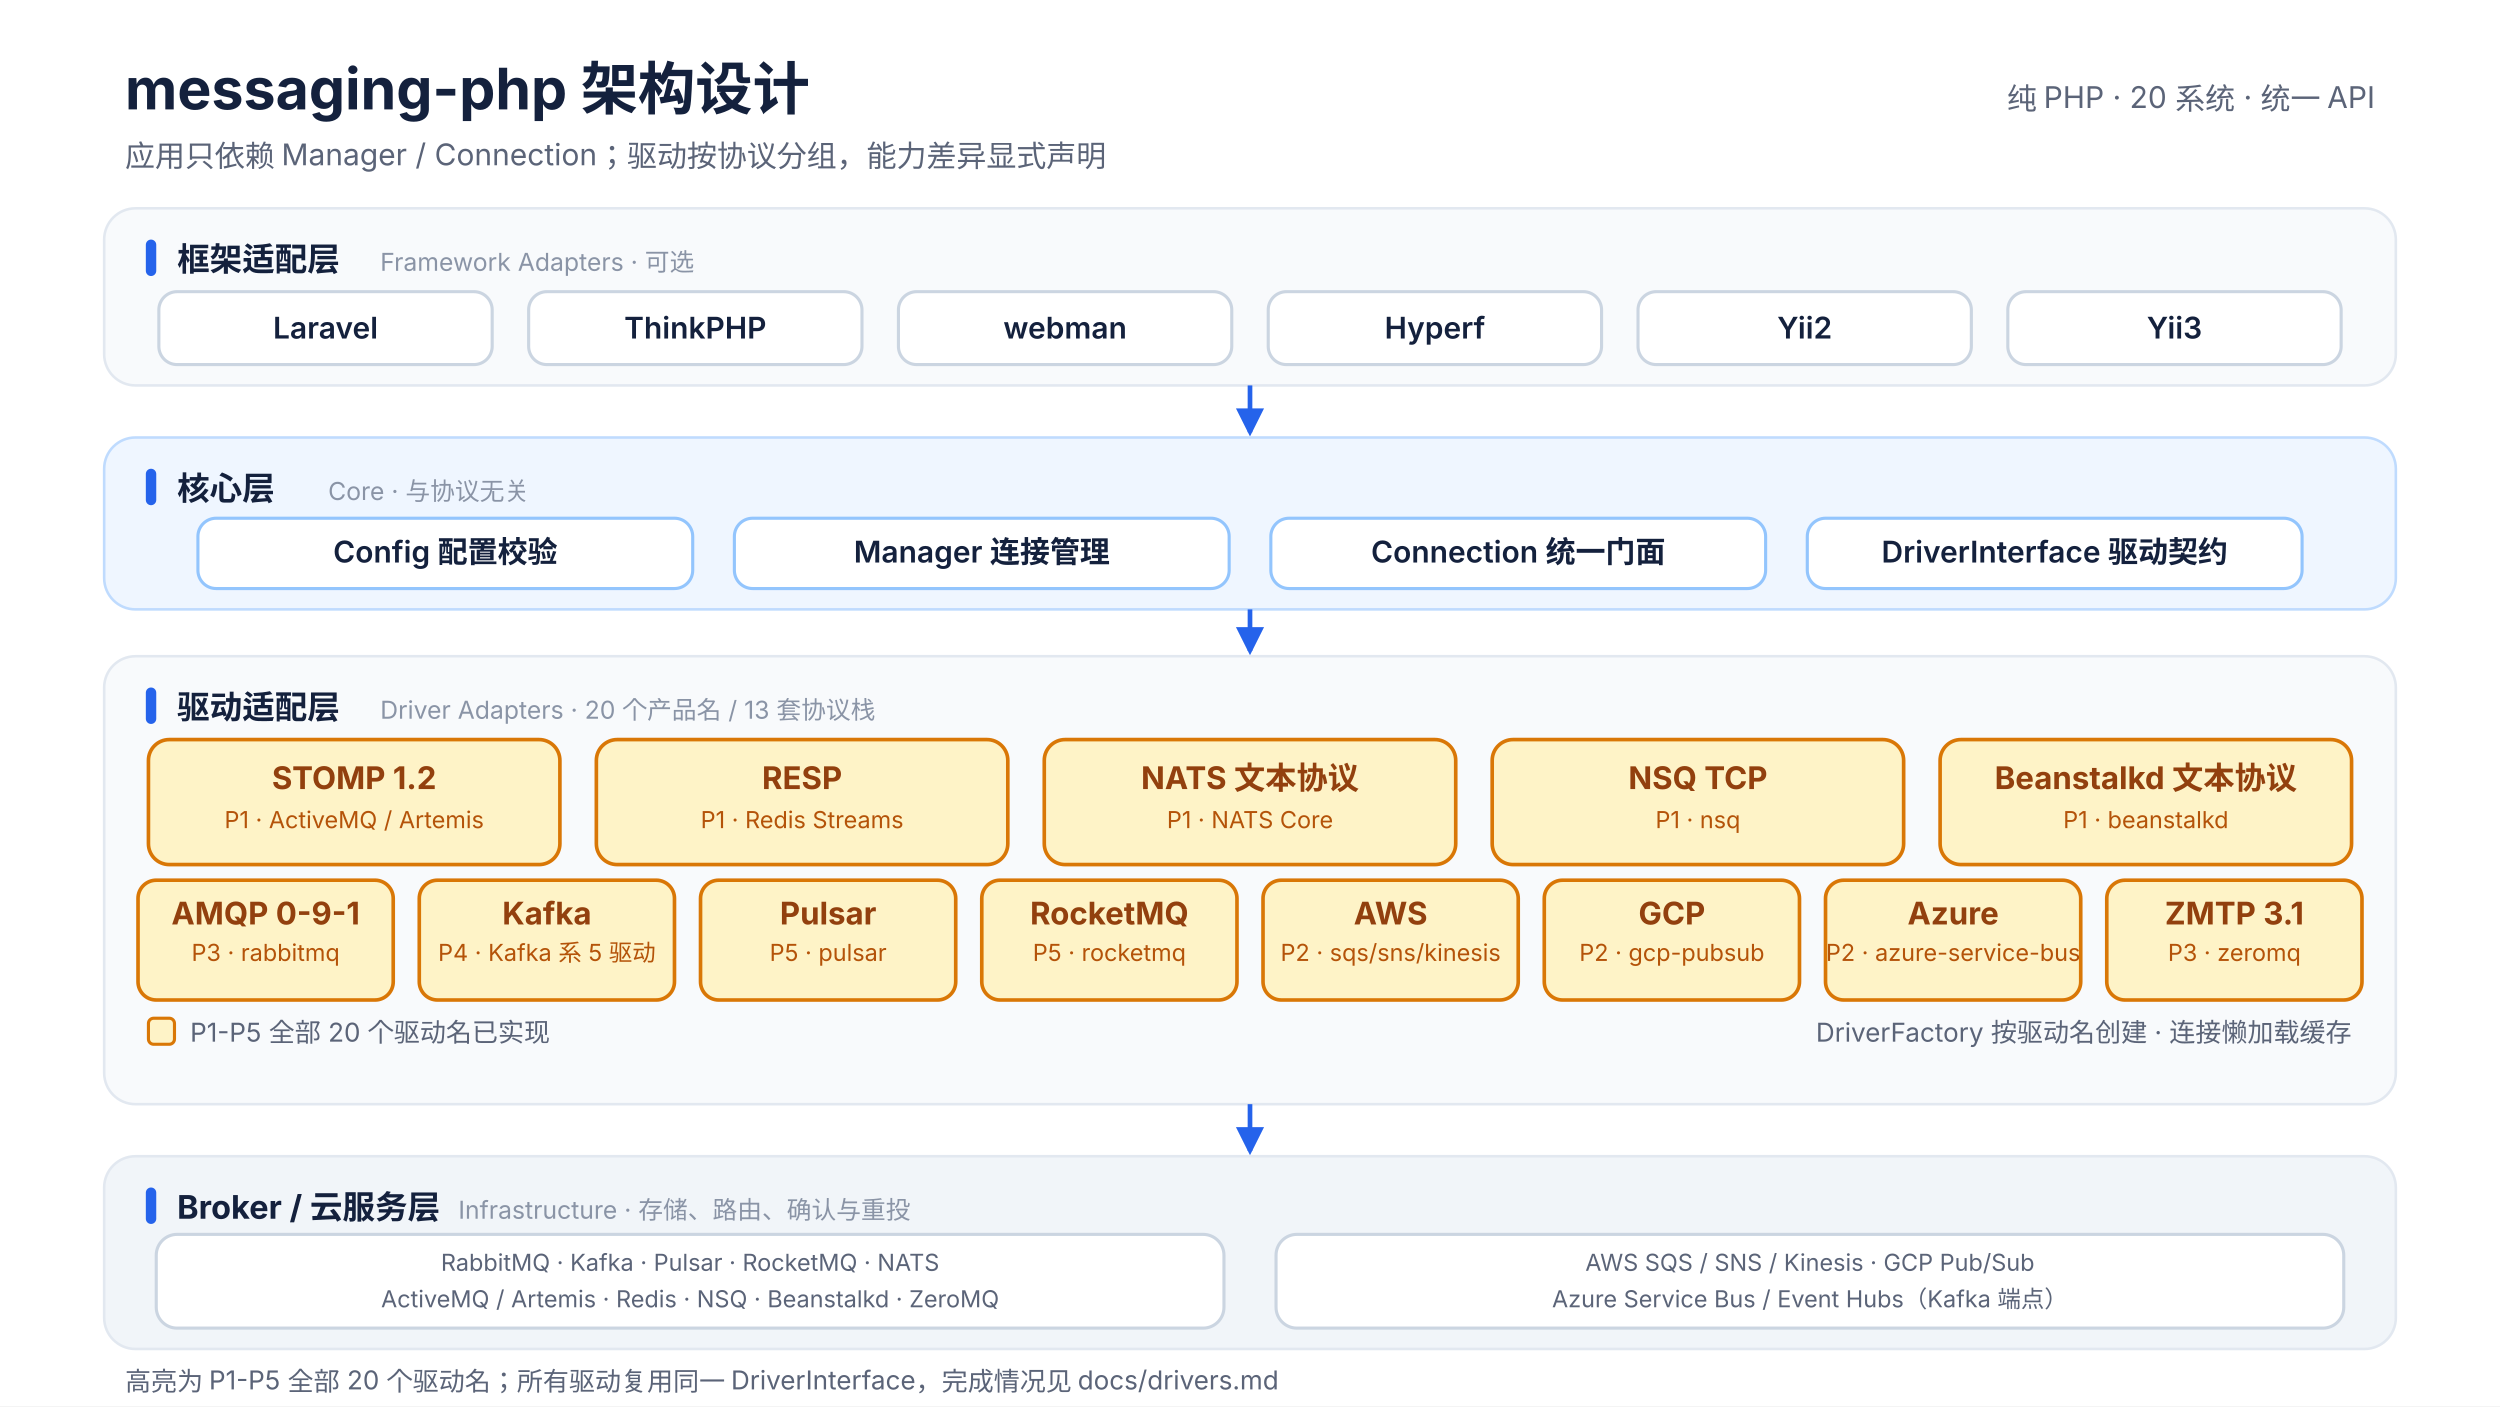
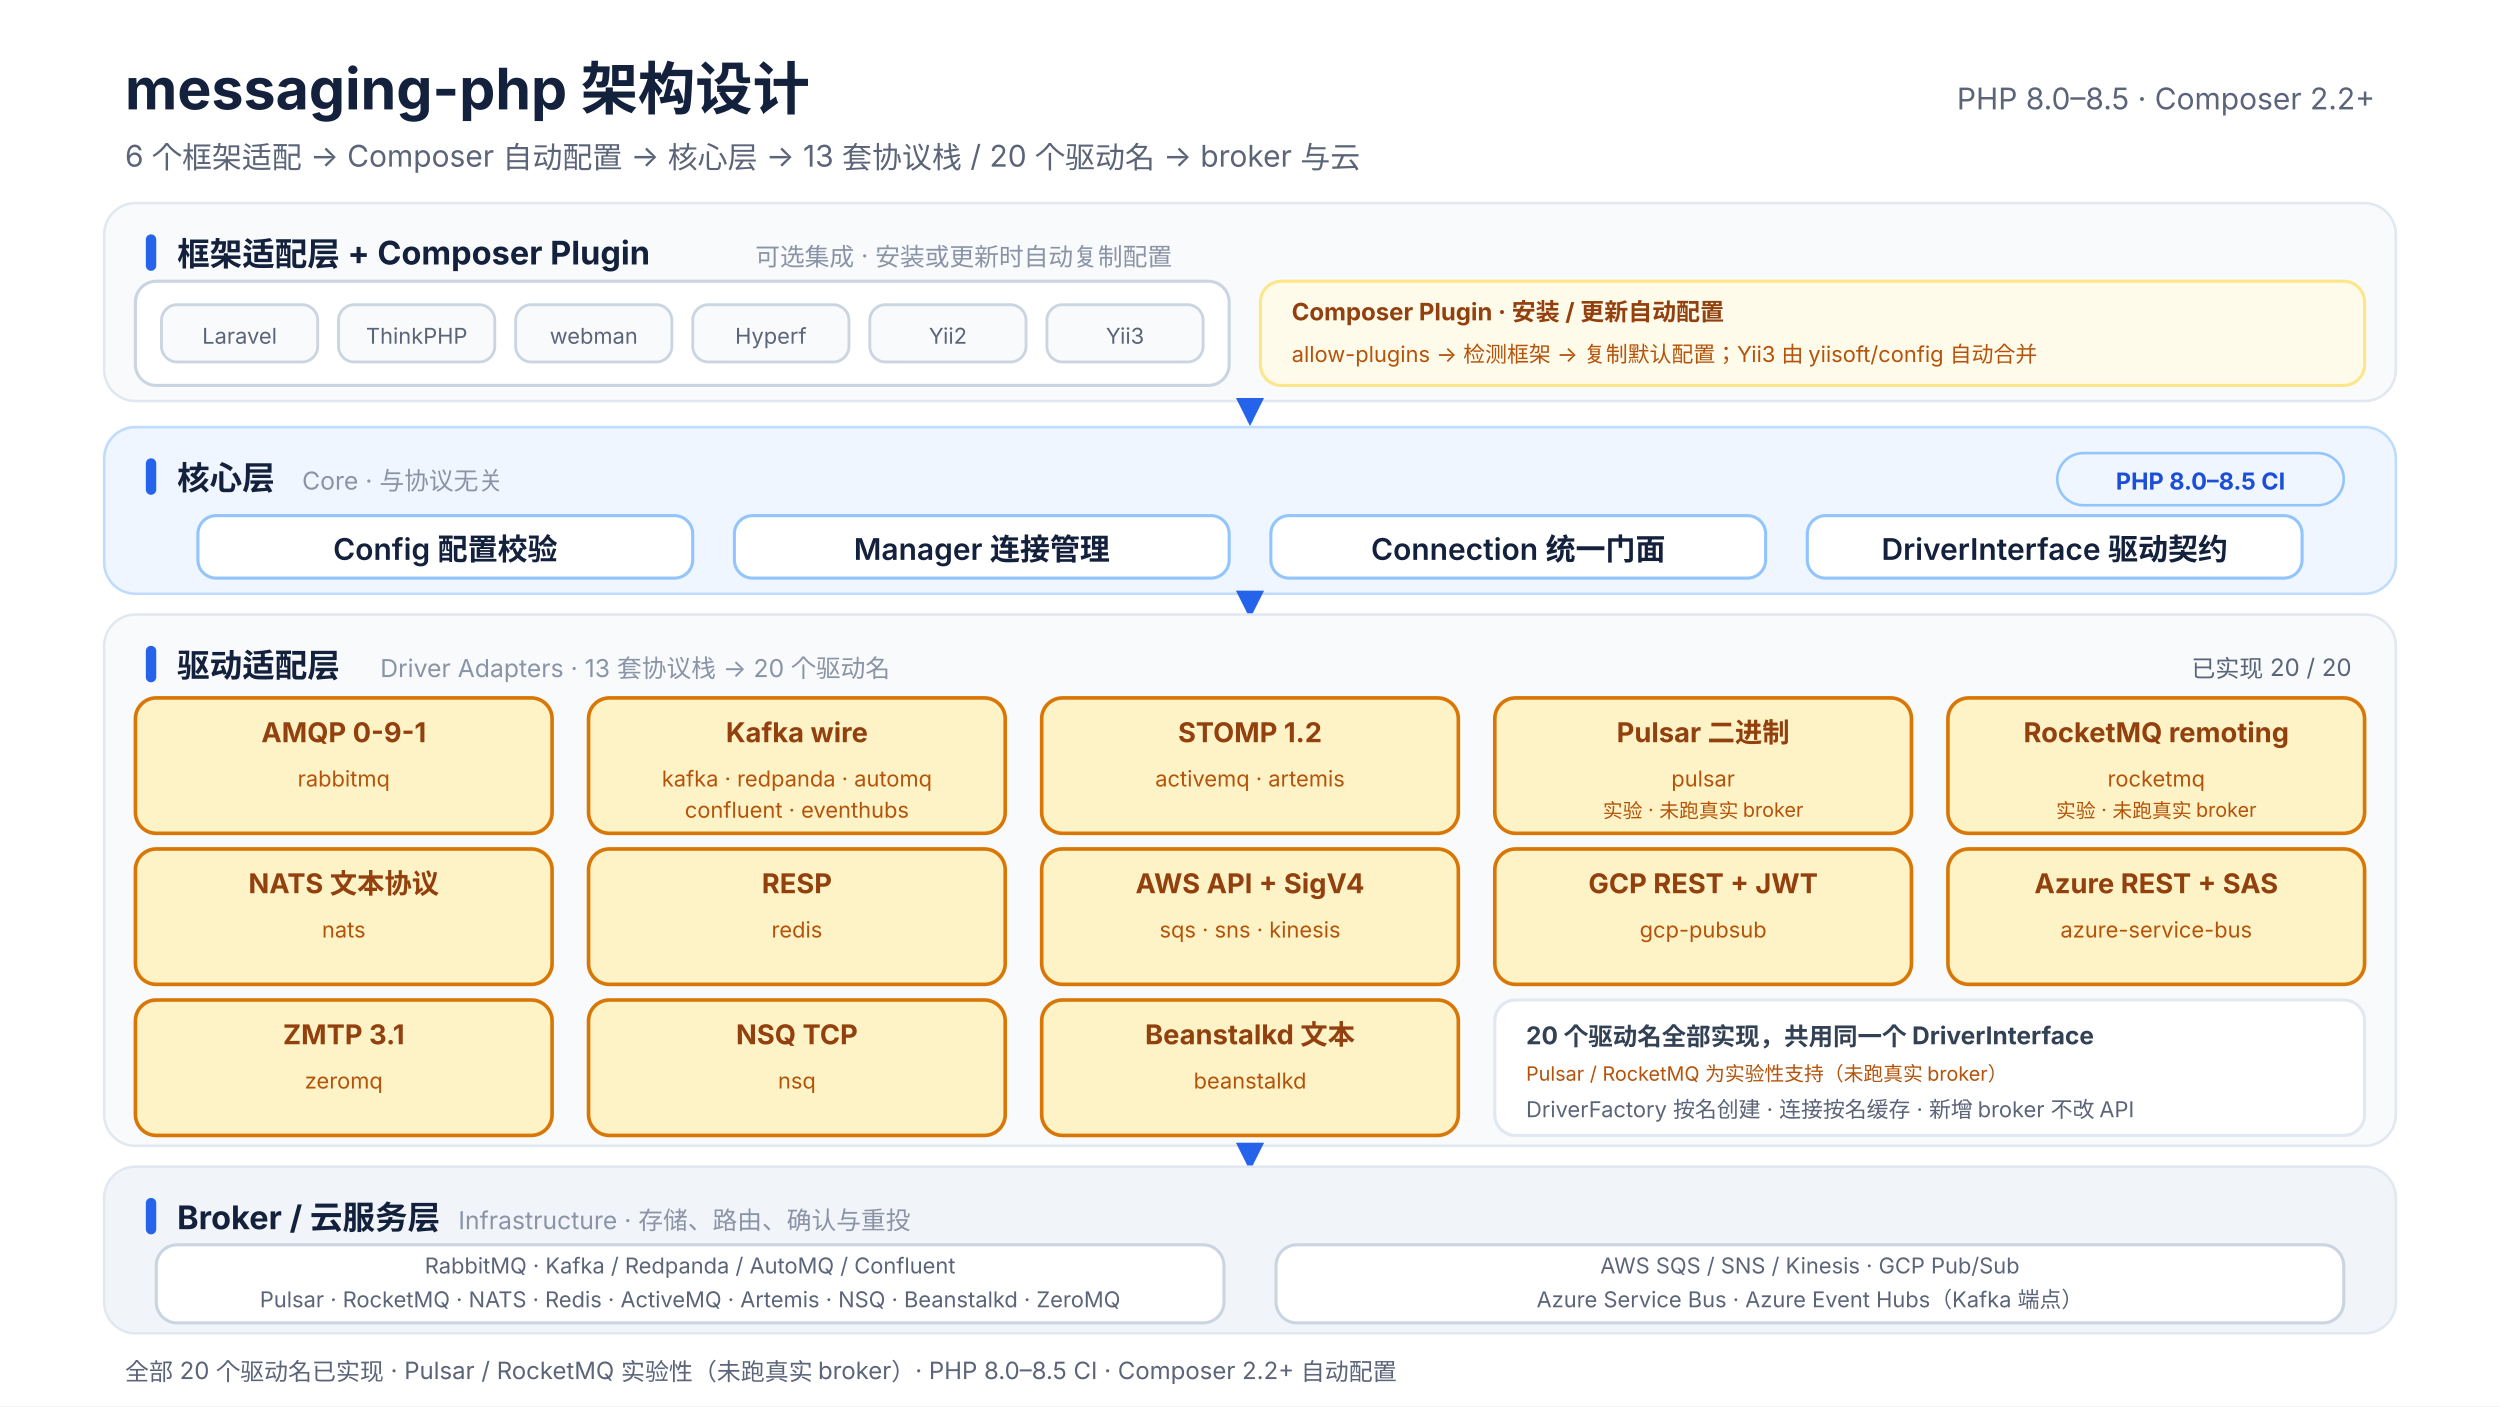
<svg xmlns="http://www.w3.org/2000/svg" width="960" height="540" viewBox="0 0 960 540" role="img" aria-labelledby="arch-title arch-desc">
  <style>
    text{font-family:system-ui,-apple-system,'Segoe UI','PingFang SC','Microsoft YaHei',sans-serif;fill:#14213D}
    .title{font-size:22px;font-weight:700}
    .sub{font-size:11.5px;fill:#5B6478}
    .lane{font-size:12.5px;font-weight:700}
    .lane-en{font-size:9.5px;fill:#8A94A6}
    .n{font-size:11.5px;font-weight:600}
-     .ns{font-size:9px;fill:#5B6478}
-     .p1n{font-size:12px;font-weight:700;fill:#92400E}
-     .p1s{font-size:9px;fill:#B45309}
-     .note{font-size:10px;fill:#5B6478}
+     .ns{font-size:8.4px;fill:#5B6478}
+     .pn{font-size:10.5px;font-weight:700;fill:#92400E}
+     .pd{font-size:8.4px;fill:#B45309}
+     .px{font-size:7.6px;fill:#B45309}
+     .note{font-size:9.2px;fill:#5B6478}
+     .badge{font-size:9px;font-weight:700;fill:#1D4ED8}
    .ctr{text-anchor:middle}
  </style>
  <defs>
    <marker id="arw-blue" viewBox="0 0 10 10" refX="8.5" refY="5" markerWidth="6" markerHeight="6" orient="auto">
      <path d="M0 0 10 5 0 10z" fill="#2563EB" />
    </marker>
    <marker id="arw-grey" viewBox="0 0 10 10" refX="8.5" refY="5" markerWidth="6" markerHeight="6" orient="auto">
      <path d="M0 0 10 5 0 10z" fill="#94A3B8" />
    </marker>
  </defs>
  <rect x="0" y="0" width="960" height="540" fill="#FFFFFF" />
  <text class="title" x="48" y="42">messaging-php 架构设计</text>
-   <text class="sub" x="912" y="42" text-anchor="end">纯 PHP · 20 系统 · 统一 API</text>
-   <text class="sub" x="48" y="64">应用只依赖 Manager / Connection；驱动按协议分组，能力差异显式声明</text>
-   <rect x="40" y="80" width="880" height="68" rx="12" fill="#F8FAFC" stroke="#E2E8F0" />
-   <rect x="56" y="92" width="4" height="14" rx="2" fill="#2563EB" />
-   <text class="lane" x="68" y="104">框架适配层</text>
-   <text class="lane-en" x="146" y="104">Framework Adapters · 可选</text>
+   <text class="sub" x="912" y="42" text-anchor="end">PHP 8.0–8.5 · Composer 2.2+</text>
+   <text class="sub" x="48" y="64">6 个框架适配 → Composer 自动配置 → 核心层 → 13 套协议栈 / 20 个驱动名 → broker 与云</text>
+   <rect x="40" y="78" width="880" height="76" rx="12" fill="#F8FAFC" stroke="#E2E8F0" />
+   <rect x="56" y="90" width="4" height="14" rx="2" fill="#2563EB" />
+   <text class="lane" x="68" y="102">框架适配层 + Composer Plugin</text>
+   <text class="lane-en" x="290" y="102">可选集成 · 安装或更新时自动复制配置</text>
  <g>
-     <rect x="61" y="112" width="128" height="28" rx="7" fill="#FFFFFF" stroke="#CBD5E1" stroke-width="1.2" />
-     <text class="n ctr" x="125" y="130">Laravel</text>
-     <rect x="203" y="112" width="128" height="28" rx="7" fill="#FFFFFF" stroke="#CBD5E1" stroke-width="1.2" />
-     <text class="n ctr" x="267" y="130">ThinkPHP</text>
-     <rect x="345" y="112" width="128" height="28" rx="7" fill="#FFFFFF" stroke="#CBD5E1" stroke-width="1.2" />
-     <text class="n ctr" x="409" y="130">webman</text>
-     <rect x="487" y="112" width="128" height="28" rx="7" fill="#FFFFFF" stroke="#CBD5E1" stroke-width="1.2" />
-     <text class="n ctr" x="551" y="130">Hyperf</text>
-     <rect x="629" y="112" width="128" height="28" rx="7" fill="#FFFFFF" stroke="#CBD5E1" stroke-width="1.2" />
-     <text class="n ctr" x="693" y="130">Yii2</text>
-     <rect x="771" y="112" width="128" height="28" rx="7" fill="#FFFFFF" stroke="#CBD5E1" stroke-width="1.2" />
-     <text class="n ctr" x="835" y="130">Yii3</text>
+     <rect x="52" y="108" width="420" height="40" rx="8" fill="#FFFFFF" stroke="#CBD5E1" stroke-width="1.2" />
+     <rect x="62" y="117" width="60" height="22" rx="6" fill="#F8FAFC" stroke="#CBD5E1" stroke-width="1.1" />
+     <text class="ns ctr" x="92" y="132">Laravel</text>
+     <rect x="130" y="117" width="60" height="22" rx="6" fill="#F8FAFC" stroke="#CBD5E1" stroke-width="1.1" />
+     <text class="ns ctr" x="160" y="132">ThinkPHP</text>
+     <rect x="198" y="117" width="60" height="22" rx="6" fill="#F8FAFC" stroke="#CBD5E1" stroke-width="1.1" />
+     <text class="ns ctr" x="228" y="132">webman</text>
+     <rect x="266" y="117" width="60" height="22" rx="6" fill="#F8FAFC" stroke="#CBD5E1" stroke-width="1.1" />
+     <text class="ns ctr" x="296" y="132">Hyperf</text>
+     <rect x="334" y="117" width="60" height="22" rx="6" fill="#F8FAFC" stroke="#CBD5E1" stroke-width="1.1" />
+     <text class="ns ctr" x="364" y="132">Yii2</text>
+     <rect x="402" y="117" width="60" height="22" rx="6" fill="#F8FAFC" stroke="#CBD5E1" stroke-width="1.1" />
+     <text class="ns ctr" x="432" y="132">Yii3</text>
+     <rect x="484" y="108" width="424" height="40" rx="8" fill="#FFFBEB" stroke="#FDE68A" stroke-width="1.2" />
+     <text class="pd" x="496" y="123" style="font-size:9.2px;font-weight:700;fill:#92400E">Composer Plugin · 安装 / 更新自动配置</text>
+     <text class="pd" x="496" y="139">allow-plugins → 检测框架 → 复制默认配置；Yii3 由 yiisoft/config 自动合并</text>
  </g>
-   <line x1="480" y1="148" x2="480" y2="166" stroke="#2563EB" stroke-width="1.8" marker-end="url(#arw-blue)" />
-   <rect x="40" y="168" width="880" height="66" rx="12" fill="#EFF6FF" stroke="#BFDBFE" />
-   <rect x="56" y="180" width="4" height="14" rx="2" fill="#2563EB" />
-   <text class="lane" x="68" y="192">核心层</text>
-   <text class="lane-en" x="126" y="192">Core · 与协议无关</text>
+   <line x1="480" y1="154" x2="480" y2="162" stroke="#2563EB" stroke-width="1.8" marker-end="url(#arw-blue)" />
+   <rect x="40" y="164" width="880" height="64" rx="12" fill="#EFF6FF" stroke="#BFDBFE" />
+   <rect x="56" y="176" width="4" height="14" rx="2" fill="#2563EB" />
+   <text class="lane" x="68" y="188">核心层</text>
+   <text class="lane-en" x="116" y="188">Core · 与协议无关</text>
+   <rect x="790" y="174" width="110" height="20" rx="10" fill="#EFF6FF" stroke="#93C5FD" />
+   <text class="badge ctr" x="845" y="188">PHP 8.0–8.5 CI</text>
  <g>
-     <rect x="76" y="199" width="190" height="27" rx="7" fill="#FFFFFF" stroke="#93C5FD" stroke-width="1.2" />
-     <text class="n ctr" x="171" y="216">Config 配置校验</text>
-     <rect x="282" y="199" width="190" height="27" rx="7" fill="#FFFFFF" stroke="#93C5FD" stroke-width="1.2" />
-     <text class="n ctr" x="377" y="216">Manager 连接管理</text>
-     <rect x="488" y="199" width="190" height="27" rx="7" fill="#FFFFFF" stroke="#93C5FD" stroke-width="1.2" />
-     <text class="n ctr" x="583" y="216">Connection 统一门面</text>
-     <rect x="694" y="199" width="190" height="27" rx="7" fill="#FFFFFF" stroke="#93C5FD" stroke-width="1.2" />
-     <text class="n ctr" x="789" y="216">DriverInterface 驱动契约</text>
+     <rect x="76" y="198" width="190" height="24" rx="7" fill="#FFFFFF" stroke="#93C5FD" stroke-width="1.2" />
+     <text class="n ctr" x="171" y="215">Config 配置校验</text>
+     <rect x="282" y="198" width="190" height="24" rx="7" fill="#FFFFFF" stroke="#93C5FD" stroke-width="1.2" />
+     <text class="n ctr" x="377" y="215">Manager 连接管理</text>
+     <rect x="488" y="198" width="190" height="24" rx="7" fill="#FFFFFF" stroke="#93C5FD" stroke-width="1.2" />
+     <text class="n ctr" x="583" y="215">Connection 统一门面</text>
+     <rect x="694" y="198" width="190" height="24" rx="7" fill="#FFFFFF" stroke="#93C5FD" stroke-width="1.2" />
+     <text class="n ctr" x="789" y="215">DriverInterface 驱动契约</text>
  </g>
-   <line x1="480" y1="234" x2="480" y2="250" stroke="#2563EB" stroke-width="1.8" marker-end="url(#arw-blue)" />
-   <rect x="40" y="252" width="880" height="172" rx="12" fill="#F8FAFC" stroke="#E2E8F0" />
-   <rect x="56" y="264" width="4" height="14" rx="2" fill="#2563EB" />
-   <text class="lane" x="68" y="276">驱动适配层</text>
-   <text class="lane-en" x="146" y="276">Driver Adapters · 20 个产品名 / 13 套协议栈</text>
+   <line x1="480" y1="228" x2="480" y2="236" stroke="#2563EB" stroke-width="1.8" marker-end="url(#arw-blue)" />
+   <rect x="40" y="236" width="880" height="204" rx="12" fill="#F8FAFC" stroke="#E2E8F0" />
+   <rect x="56" y="248" width="4" height="14" rx="2" fill="#2563EB" />
+   <text class="lane" x="68" y="260">驱动适配层</text>
+   <text class="lane-en" x="146" y="260">Driver Adapters · 13 套协议栈 → 20 个驱动名</text>
+   <text class="note" x="903" y="260" text-anchor="end">已实现 20 / 20</text>
  <g>
-     <rect x="57" y="284" width="158" height="48" rx="8" fill="#FEF3C7" stroke="#D97706" stroke-width="1.4" />
-     <text class="p1n ctr" x="136" y="303">STOMP 1.2</text>
-     <text class="p1s ctr" x="136" y="318">P1 · ActiveMQ / Artemis</text>
-     <rect x="229" y="284" width="158" height="48" rx="8" fill="#FEF3C7" stroke="#D97706" stroke-width="1.4" />
-     <text class="p1n ctr" x="308" y="303">RESP</text>
-     <text class="p1s ctr" x="308" y="318">P1 · Redis Streams</text>
-     <rect x="401" y="284" width="158" height="48" rx="8" fill="#FEF3C7" stroke="#D97706" stroke-width="1.4" />
-     <text class="p1n ctr" x="480" y="303">NATS 文本协议</text>
-     <text class="p1s ctr" x="480" y="318">P1 · NATS Core</text>
-     <rect x="573" y="284" width="158" height="48" rx="8" fill="#FEF3C7" stroke="#D97706" stroke-width="1.4" />
-     <text class="p1n ctr" x="652" y="303">NSQ TCP</text>
-     <text class="p1s ctr" x="652" y="318">P1 · nsq</text>
-     <rect x="745" y="284" width="158" height="48" rx="8" fill="#FEF3C7" stroke="#D97706" stroke-width="1.4" />
-     <text class="p1n ctr" x="824" y="303">Beanstalkd 文本协议</text>
-     <text class="p1s ctr" x="824" y="318">P1 · beanstalkd</text>
+     <rect x="52" y="268" width="160" height="52" rx="8" fill="#FEF3C7" stroke="#D97706" stroke-width="1.4" />
+     <text class="pn ctr" x="132" y="285">AMQP 0-9-1</text>
+     <text class="pd ctr" x="132" y="302">rabbitmq</text>
+     <rect x="226" y="268" width="160" height="52" rx="8" fill="#FEF3C7" stroke="#D97706" stroke-width="1.4" />
+     <text class="pn ctr" x="306" y="285">Kafka wire</text>
+     <text class="pd ctr" x="306" y="302">kafka · redpanda · automq</text>
+     <text class="pd ctr" x="306" y="314">confluent · eventhubs</text>
+     <rect x="400" y="268" width="160" height="52" rx="8" fill="#FEF3C7" stroke="#D97706" stroke-width="1.4" />
+     <text class="pn ctr" x="480" y="285">STOMP 1.2</text>
+     <text class="pd ctr" x="480" y="302">activemq · artemis</text>
+     <rect x="574" y="268" width="160" height="52" rx="8" fill="#FEF3C7" stroke="#D97706" stroke-width="1.4" />
+     <text class="pn ctr" x="654" y="285">Pulsar 二进制</text>
+     <text class="pd ctr" x="654" y="302">pulsar</text>
+     <text class="px ctr" x="654" y="314">实验 · 未跑真实 broker</text>
+     <rect x="748" y="268" width="160" height="52" rx="8" fill="#FEF3C7" stroke="#D97706" stroke-width="1.4" />
+     <text class="pn ctr" x="828" y="285">RocketMQ remoting</text>
+     <text class="pd ctr" x="828" y="302">rocketmq</text>
+     <text class="px ctr" x="828" y="314">实验 · 未跑真实 broker</text>
  </g>
  <g>
-     <rect x="53" y="338" width="98" height="46" rx="7" fill="#FEF3C7" stroke="#D97706" stroke-width="1.4" />
-     <text class="p1n ctr" x="102" y="355">AMQP 0-9-1</text>
-     <text class="p1s ctr" x="102" y="369">P3 · rabbitmq</text>
-     <rect x="161" y="338" width="98" height="46" rx="7" fill="#FEF3C7" stroke="#D97706" stroke-width="1.4" />
-     <text class="p1n ctr" x="210" y="355">Kafka</text>
-     <text class="p1s ctr" x="210" y="369">P4 · Kafka 系 5 驱动</text>
-     <rect x="269" y="338" width="98" height="46" rx="7" fill="#FEF3C7" stroke="#D97706" stroke-width="1.4" />
-     <text class="p1n ctr" x="318" y="355">Pulsar</text>
-     <text class="p1s ctr" x="318" y="369">P5 · pulsar</text>
-     <rect x="377" y="338" width="98" height="46" rx="7" fill="#FEF3C7" stroke="#D97706" stroke-width="1.4" />
-     <text class="p1n ctr" x="426" y="355">RocketMQ</text>
-     <text class="p1s ctr" x="426" y="369">P5 · rocketmq</text>
-     <rect x="485" y="338" width="98" height="46" rx="7" fill="#FEF3C7" stroke="#D97706" stroke-width="1.4" />
-     <text class="p1n ctr" x="534" y="355">AWS</text>
-     <text class="p1s ctr" x="534" y="369">P2 · sqs/sns/kinesis</text>
-     <rect x="593" y="338" width="98" height="46" rx="7" fill="#FEF3C7" stroke="#D97706" stroke-width="1.4" />
-     <text class="p1n ctr" x="642" y="355">GCP</text>
-     <text class="p1s ctr" x="642" y="369">P2 · gcp-pubsub</text>
-     <rect x="701" y="338" width="98" height="46" rx="7" fill="#FEF3C7" stroke="#D97706" stroke-width="1.4" />
-     <text class="p1n ctr" x="750" y="355">Azure</text>
-     <text class="p1s ctr" x="750" y="369">P2 · azure-service-bus</text>
-     <rect x="809" y="338" width="98" height="46" rx="7" fill="#FEF3C7" stroke="#D97706" stroke-width="1.4" />
-     <text class="p1n ctr" x="858" y="355">ZMTP 3.1</text>
-     <text class="p1s ctr" x="858" y="369">P3 · zeromq</text>
+     <rect x="52" y="326" width="160" height="52" rx="8" fill="#FEF3C7" stroke="#D97706" stroke-width="1.4" />
+     <text class="pn ctr" x="132" y="343">NATS 文本协议</text>
+     <text class="pd ctr" x="132" y="360">nats</text>
+     <rect x="226" y="326" width="160" height="52" rx="8" fill="#FEF3C7" stroke="#D97706" stroke-width="1.4" />
+     <text class="pn ctr" x="306" y="343">RESP</text>
+     <text class="pd ctr" x="306" y="360">redis</text>
+     <rect x="400" y="326" width="160" height="52" rx="8" fill="#FEF3C7" stroke="#D97706" stroke-width="1.4" />
+     <text class="pn ctr" x="480" y="343">AWS API + SigV4</text>
+     <text class="pd ctr" x="480" y="360">sqs · sns · kinesis</text>
+     <rect x="574" y="326" width="160" height="52" rx="8" fill="#FEF3C7" stroke="#D97706" stroke-width="1.4" />
+     <text class="pn ctr" x="654" y="343">GCP REST + JWT</text>
+     <text class="pd ctr" x="654" y="360">gcp-pubsub</text>
+     <rect x="748" y="326" width="160" height="52" rx="8" fill="#FEF3C7" stroke="#D97706" stroke-width="1.4" />
+     <text class="pn ctr" x="828" y="343">Azure REST + SAS</text>
+     <text class="pd ctr" x="828" y="360">azure-service-bus</text>
  </g>
-   <rect x="57" y="391" width="10" height="10" rx="2" fill="#FEF3C7" stroke="#D97706" stroke-width="1.2" />
-   <text class="note" x="73" y="400">P1-P5 全部 20 个驱动名已实现</text>
-   <text class="note" x="903" y="400" text-anchor="end">DriverFactory 按驱动名创建 · 连接懒加载缓存</text>
-   <line x1="480" y1="424" x2="480" y2="442" stroke="#2563EB" stroke-width="1.8" marker-end="url(#arw-blue)" />
-   <rect x="40" y="444" width="880" height="74" rx="12" fill="#F1F5F9" stroke="#E2E8F0" />
-   <rect x="56" y="456" width="4" height="14" rx="2" fill="#2563EB" />
-   <text class="lane" x="68" y="468">Broker / 云服务层</text>
-   <text class="lane-en" x="176" y="468">Infrastructure · 存储、路由、确认与重投</text>
  <g>
-     <rect x="60" y="474" width="410" height="36" rx="8" fill="#FFFFFF" stroke="#CBD5E1" stroke-width="1.2" />
-     <text class="ns ctr" x="265" y="488">RabbitMQ · Kafka · Pulsar · RocketMQ · NATS</text>
-     <text class="ns ctr" x="265" y="502">ActiveMQ / Artemis · Redis · NSQ · Beanstalkd · ZeroMQ</text>
-     <rect x="490" y="474" width="410" height="36" rx="8" fill="#FFFFFF" stroke="#CBD5E1" stroke-width="1.2" />
-     <text class="ns ctr" x="695" y="488">AWS SQS / SNS / Kinesis · GCP Pub/Sub</text>
-     <text class="ns ctr" x="695" y="502">Azure Service Bus / Event Hubs（Kafka 端点）</text>
+     <rect x="52" y="384" width="160" height="52" rx="8" fill="#FEF3C7" stroke="#D97706" stroke-width="1.4" />
+     <text class="pn ctr" x="132" y="401">ZMTP 3.1</text>
+     <text class="pd ctr" x="132" y="418">zeromq</text>
+     <rect x="226" y="384" width="160" height="52" rx="8" fill="#FEF3C7" stroke="#D97706" stroke-width="1.4" />
+     <text class="pn ctr" x="306" y="401">NSQ TCP</text>
+     <text class="pd ctr" x="306" y="418">nsq</text>
+     <rect x="400" y="384" width="160" height="52" rx="8" fill="#FEF3C7" stroke="#D97706" stroke-width="1.4" />
+     <text class="pn ctr" x="480" y="401">Beanstalkd 文本</text>
+     <text class="pd ctr" x="480" y="418">beanstalkd</text>
+     <rect x="574" y="384" width="334" height="52" rx="8" fill="#FFFFFF" stroke="#E2E8F0" stroke-width="1.2" />
+     <text class="pd" x="586" y="401" style="font-size:9.4px;font-weight:700;fill:#334155">20 个驱动名全部实现，共用同一个 DriverInterface</text>
+     <text class="px" x="586" y="415" style="fill:#B45309">Pulsar / RocketMQ 为实验性支持（未跑真实 broker）</text>
+     <text class="ns" x="586" y="429">DriverFactory 按名创建 · 连接按名缓存 · 新增 broker 不改 API</text>
  </g>
-   <text class="note" x="48" y="534">高亮为 P1-P5 全部 20 个驱动名；所有驱动复用同一 DriverInterface，完成情况见 docs/drivers.md</text>
+   <line x1="480" y1="440" x2="480" y2="448" stroke="#2563EB" stroke-width="1.8" marker-end="url(#arw-blue)" />
+   <rect x="40" y="448" width="880" height="64" rx="12" fill="#F1F5F9" stroke="#E2E8F0" />
+   <rect x="56" y="460" width="4" height="14" rx="2" fill="#2563EB" />
+   <text class="lane" x="68" y="472">Broker / 云服务层</text>
+   <text class="lane-en" x="176" y="472">Infrastructure · 存储、路由、确认与重投</text>
+   <g>
+     <rect x="60" y="478" width="410" height="30" rx="8" fill="#FFFFFF" stroke="#CBD5E1" stroke-width="1.2" />
+     <text class="ns ctr" x="265" y="489">RabbitMQ · Kafka / Redpanda / AutoMQ / Confluent</text>
+     <text class="ns ctr" x="265" y="502">Pulsar · RocketMQ · NATS · Redis · ActiveMQ · Artemis · NSQ · Beanstalkd · ZeroMQ</text>
+     <rect x="490" y="478" width="410" height="30" rx="8" fill="#FFFFFF" stroke="#CBD5E1" stroke-width="1.2" />
+     <text class="ns ctr" x="695" y="489">AWS SQS / SNS / Kinesis · GCP Pub/Sub</text>
+     <text class="ns ctr" x="695" y="502">Azure Service Bus · Azure Event Hubs（Kafka 端点）</text>
+   </g>
+   <text class="note" x="48" y="530">全部 20 个驱动名已实现 · Pulsar / RocketMQ 实验性（未跑真实 broker）· PHP 8.0–8.5 CI · Composer 2.2+ 自动配置</text>
</svg>
